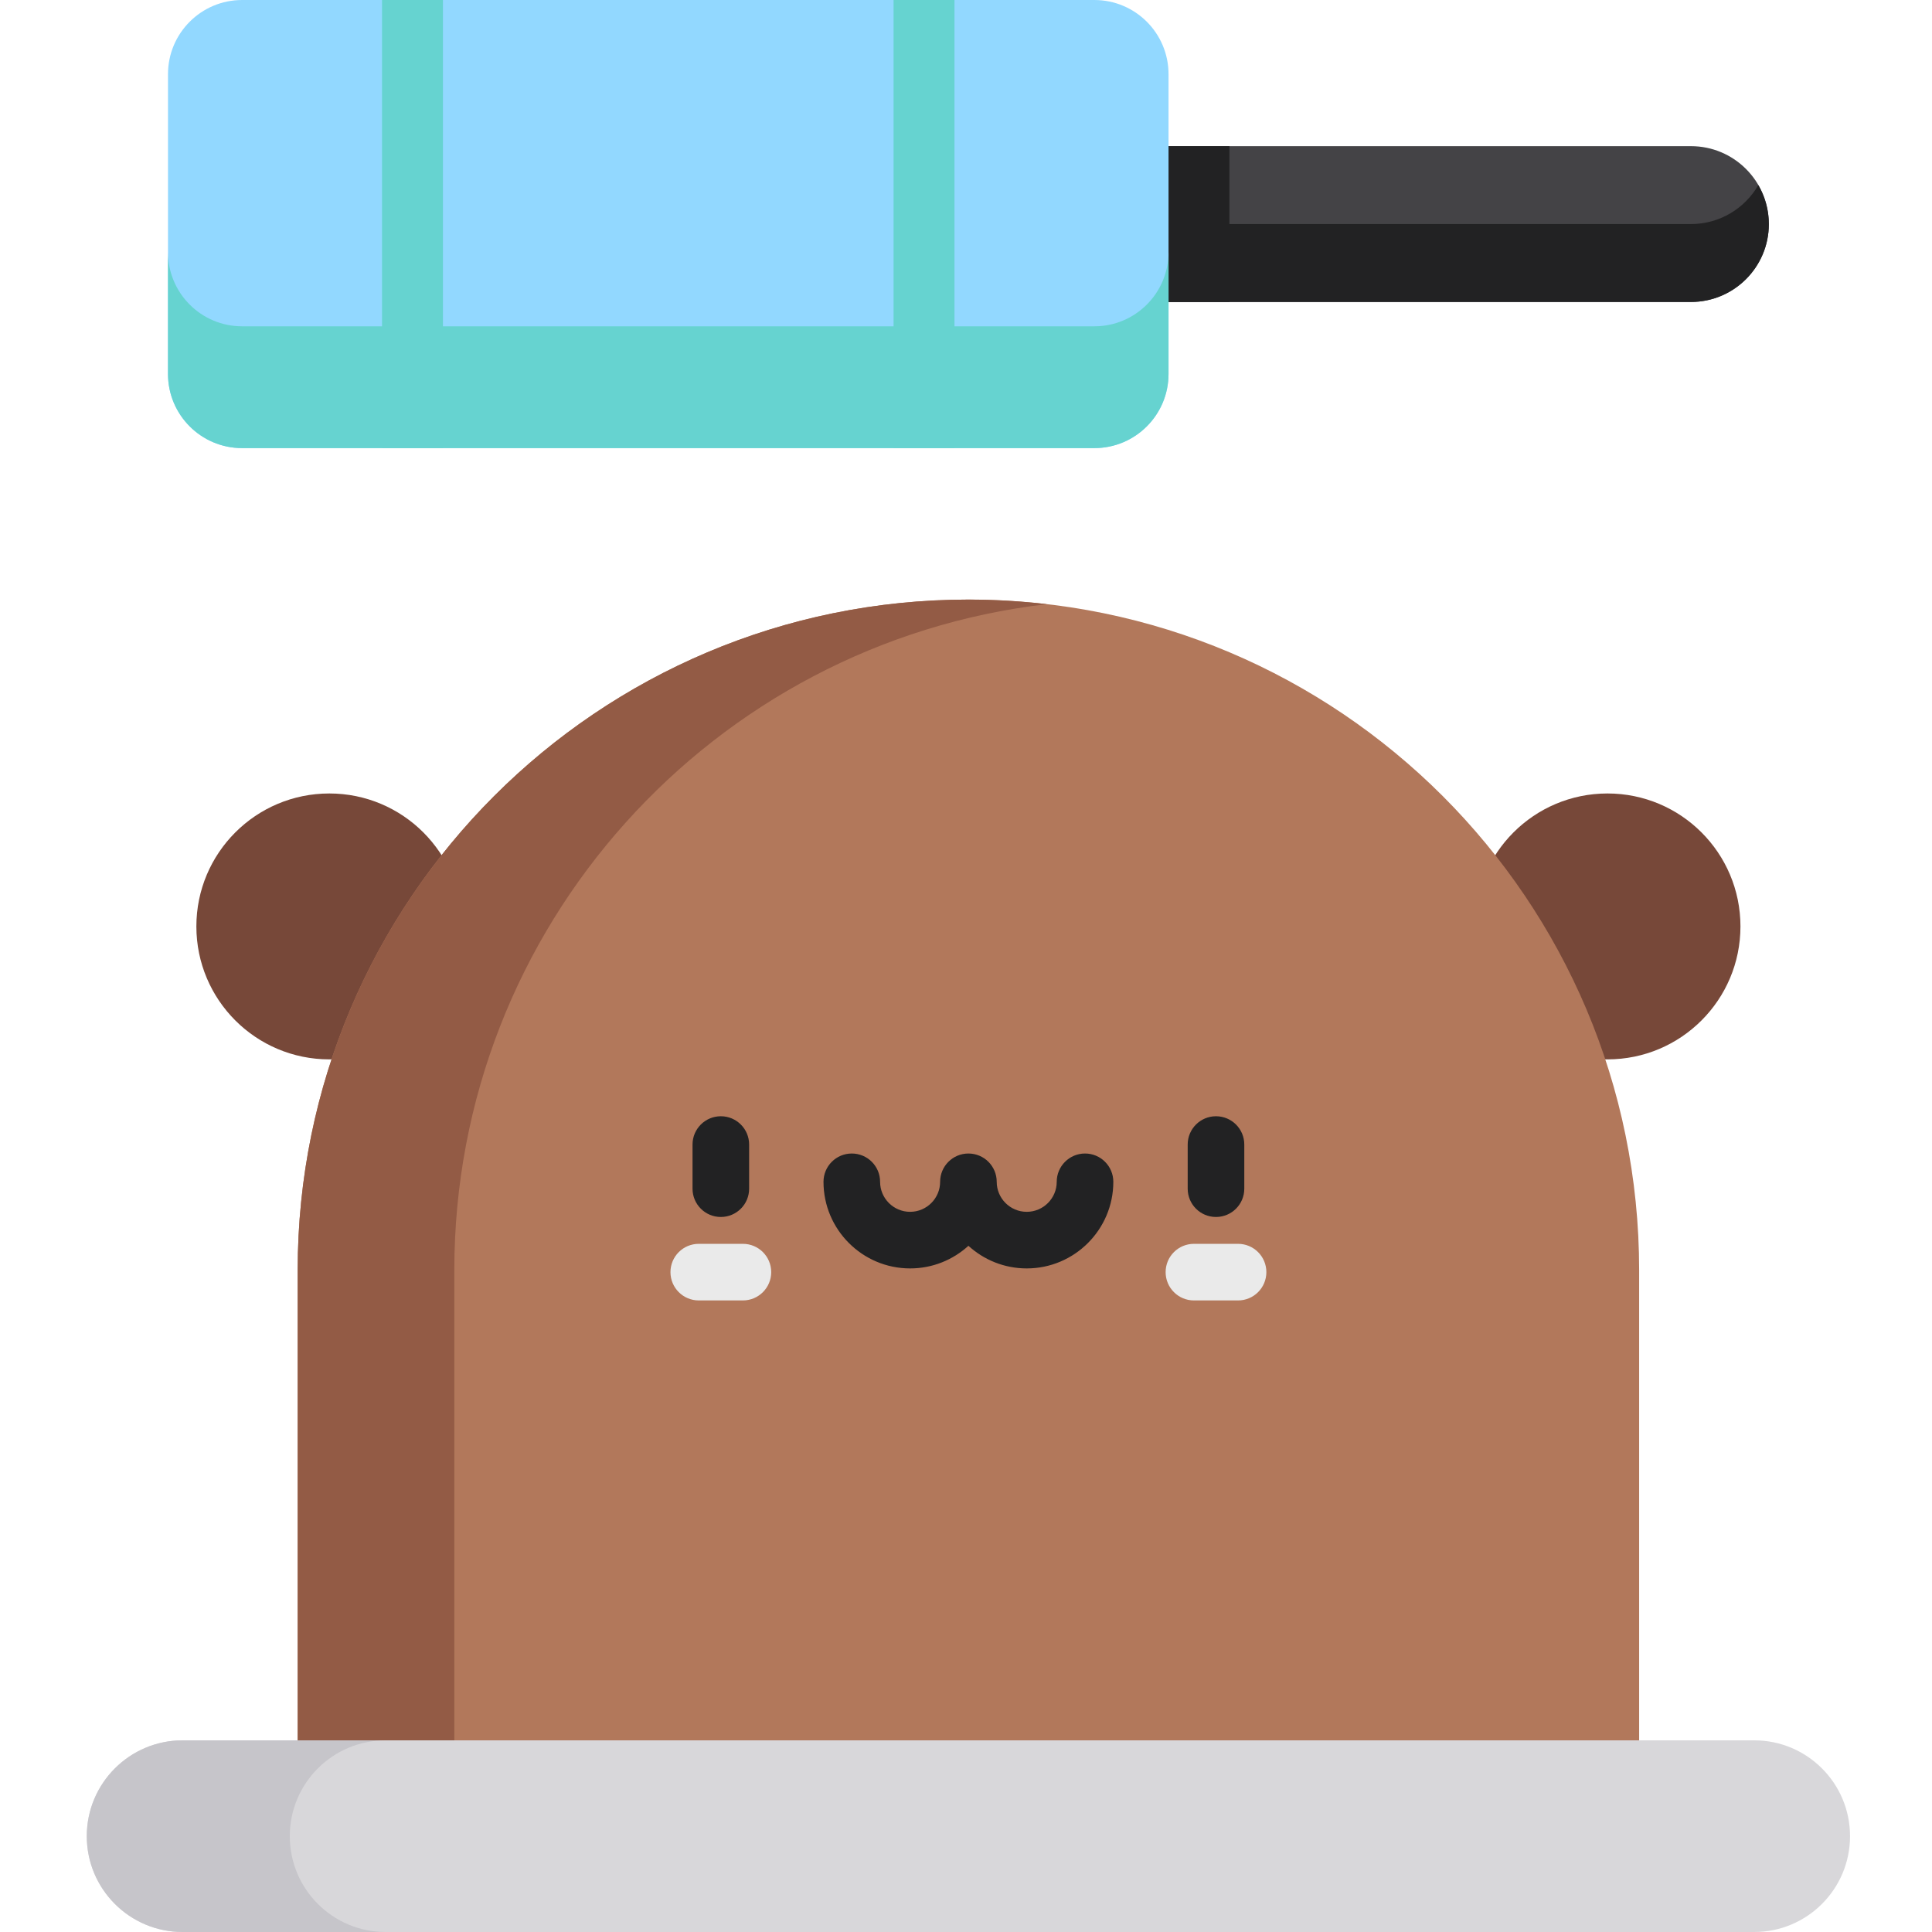
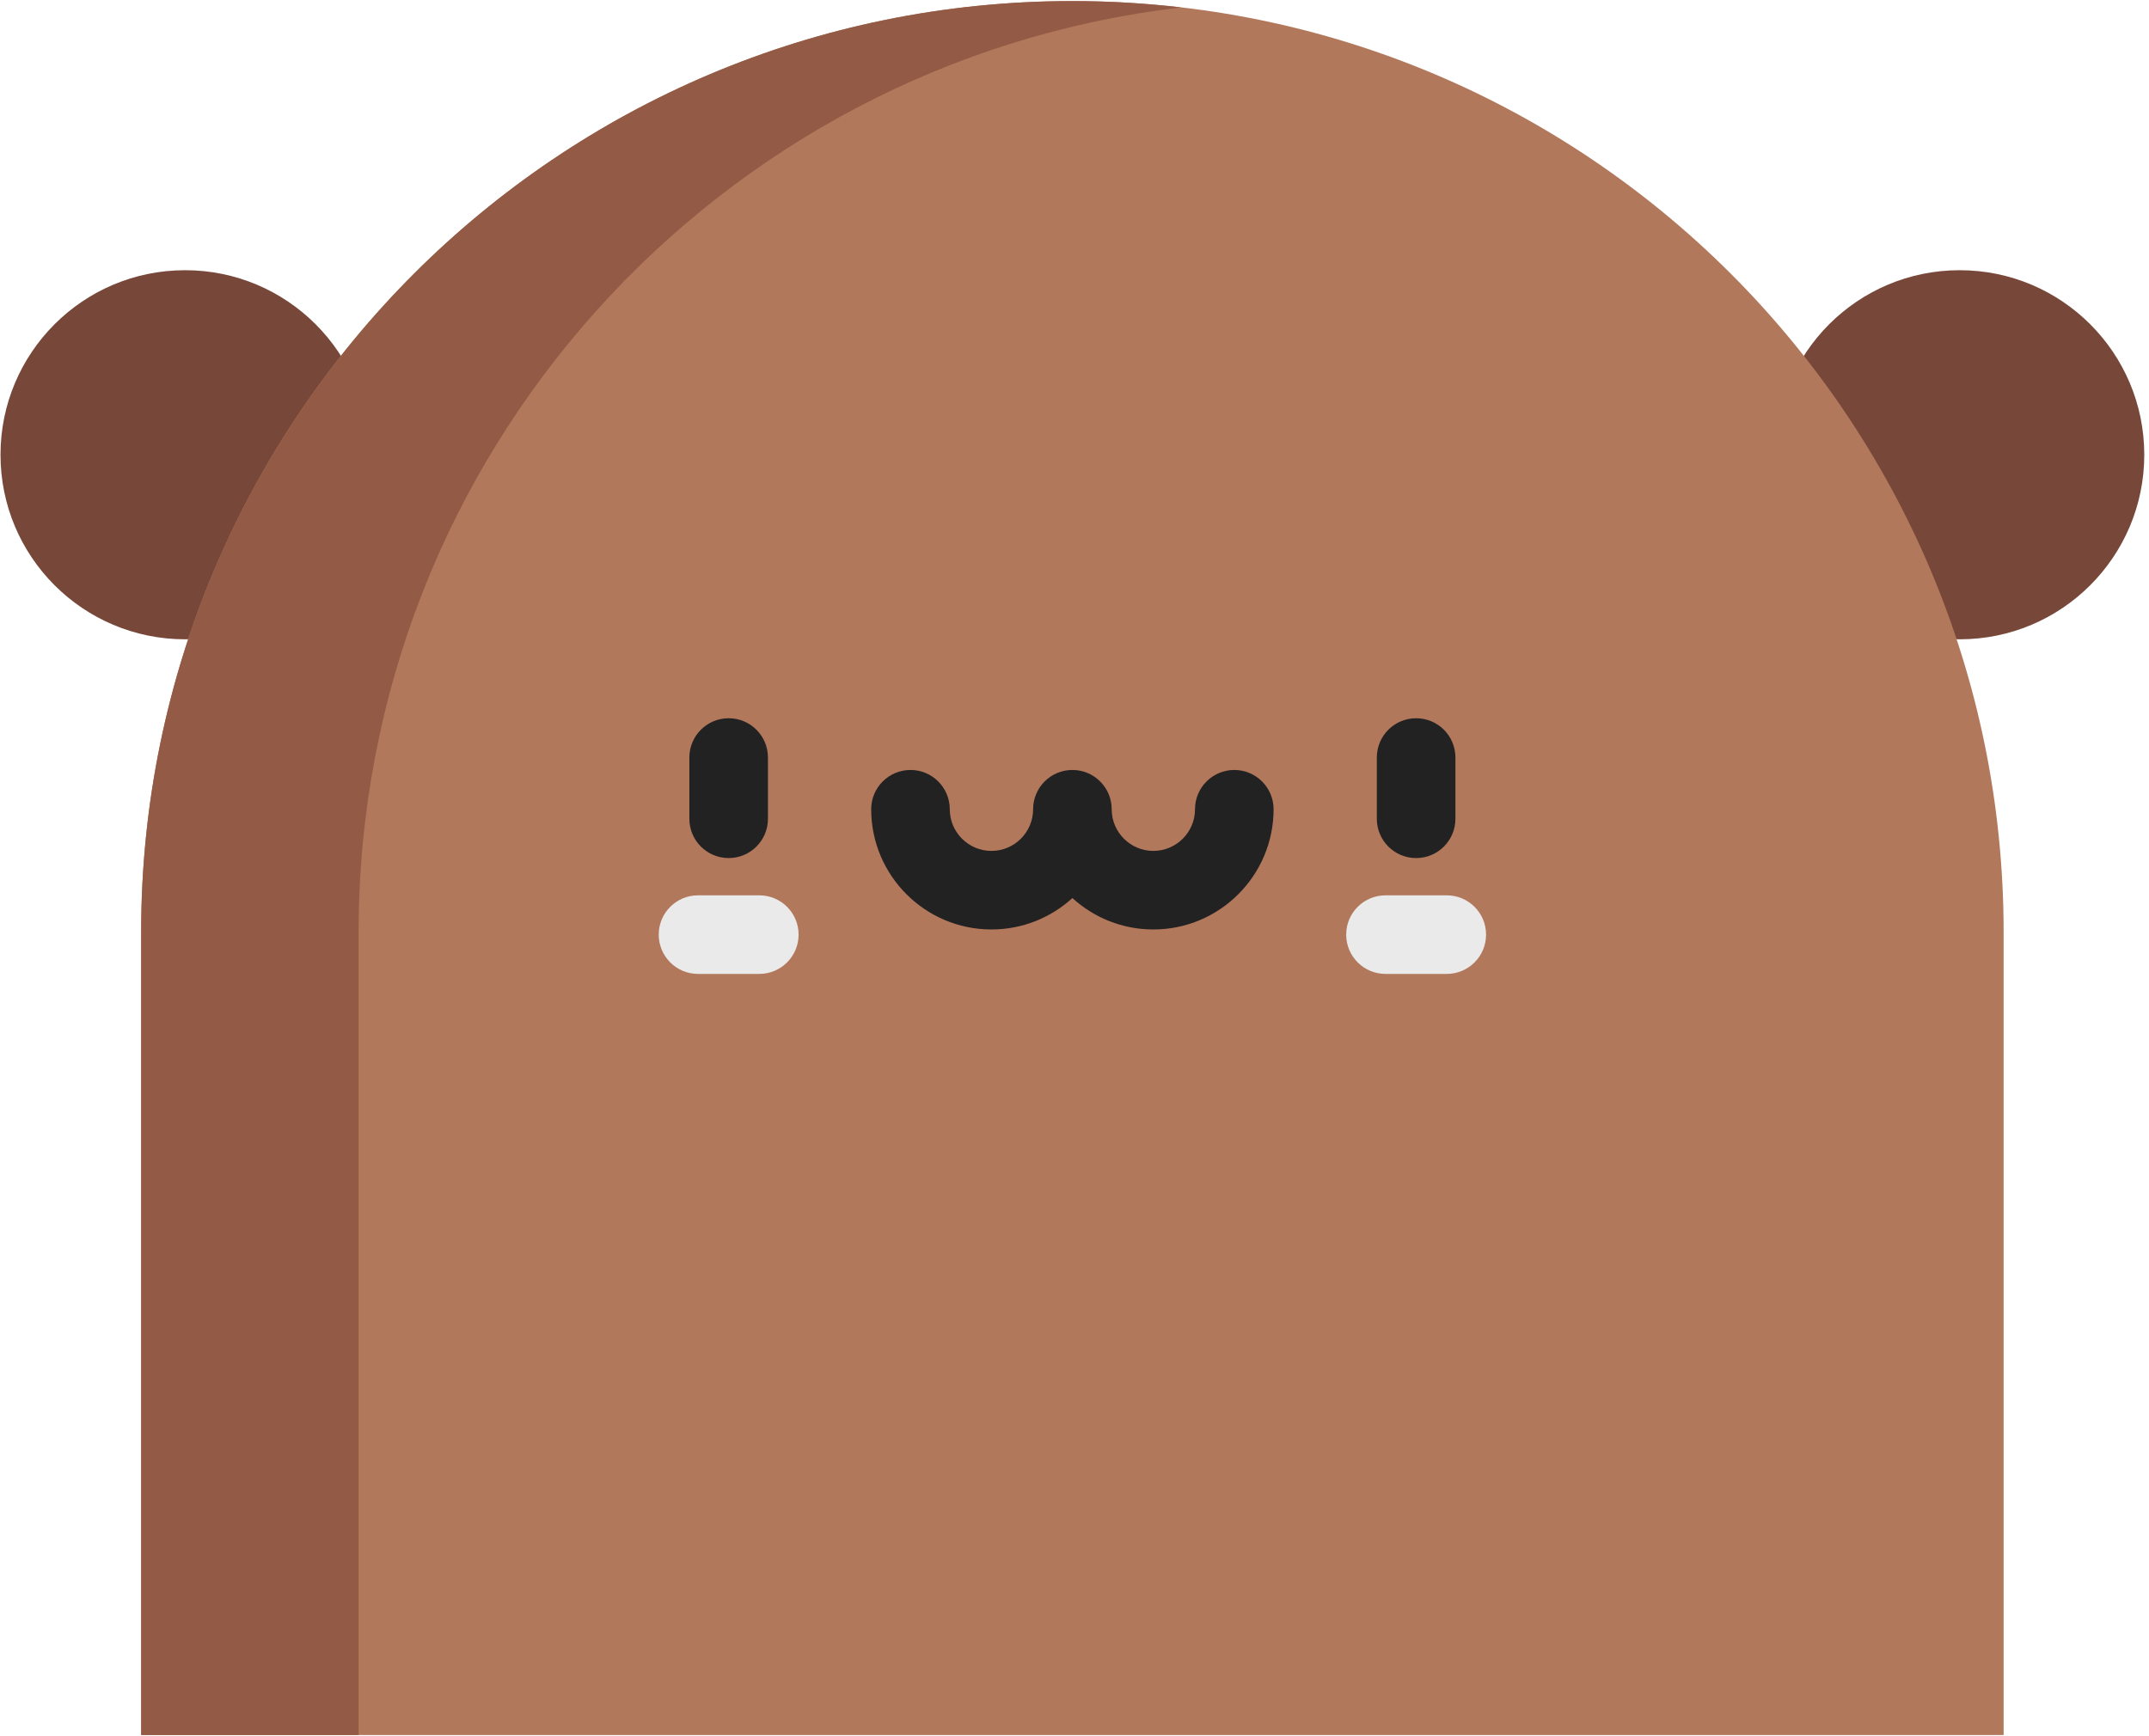
- <svg xmlns="http://www.w3.org/2000/svg" height="512pt" viewBox="-22 0 511 512" width="512pt">
-   <path d="m438.738 245.512c0 19.461-15.773 35.234-35.234 35.234-19.457 0-35.234-15.773-35.234-35.234 0-19.461 15.777-35.234 35.234-35.234 19.461 0 35.234 15.773 35.234 35.234zm0 0" fill="#774839" />
-   <path d="m100.008 245.512c0 19.461-15.773 35.234-35.234 35.234-19.461 0-35.234-15.773-35.234-35.234 0-19.461 15.773-35.234 35.234-35.234 19.461 0 35.234 15.773 35.234 35.234zm0 0" fill="#774839" />
-   <path d="m234.141 158.895c-98.172 0-177.754 79.582-177.754 177.75v153.297h355.504v-153.297c0-98.168-79.582-177.75-177.75-177.75zm0 0" fill="#b2785b" />
-   <path d="m254.895 160.109c-6.809-.793-13.734-1.215-20.754-1.215-98.172 0-177.754 79.582-177.754 177.75v153.297h41.512v-153.297c0-91.145 68.609-166.254 156.996-176.535zm0 0" fill="#935b45" />
-   <path d="m425.617 80.023h-244.508v-41.289h244.504c11.402 0 20.645 9.242 20.645 20.645.004 11.398-9.242 20.645-20.641 20.645zm0 0" fill="#444346" />
-   <path d="m425.617 59.379h-244.508v20.645h244.508c11.402 0 20.645-9.246 20.645-20.645 0-3.766-1.027-7.285-2.785-10.324-3.57 6.164-10.223 10.324-17.859 10.324zm0 0" fill="#222223" />
-   <path d="m181.109 38.734h122.199v41.289h-122.199zm0 0" fill="#222223" />
-   <path d="m267.516 118.754h-225.844c-10.855 0-19.652-8.797-19.652-19.652v-79.449c0-10.855 8.797-19.652 19.652-19.652h225.848c10.852 0 19.652 8.797 19.652 19.652v79.449c-.004 10.855-8.801 19.652-19.656 19.652zm0 0" fill="#92d8ff" />
-   <path d="m267.516 86.477h-225.844c-10.855 0-19.652-8.797-19.652-19.652v32.277c0 10.852 8.797 19.652 19.652 19.652h225.848c10.852 0 19.652-8.801 19.652-19.652v-32.277c-.004 10.855-8.801 19.652-19.656 19.652zm0 0" fill="#66d3d0" />
-   <path d="m442.383 512h-416.484c-14.027 0-25.398-11.371-25.398-25.398 0-14.027 11.371-25.395 25.398-25.395h416.484c14.023 0 25.395 11.371 25.395 25.395 0 14.027-11.371 25.398-25.395 25.398zm0 0" fill="#d8d7da" />
-   <path d="m54.297 486.602c0-14.027 11.367-25.395 25.395-25.395h-53.793c-14.027 0-25.398 11.371-25.398 25.395 0 14.027 11.371 25.398 25.398 25.398h53.793c-14.027 0-25.395-11.371-25.395-25.398zm0 0" fill="#c6c5ca" />
-   <path d="m78.742 0h16.141v118.754h-16.141zm0 0" fill="#66d3d0" />
-   <path d="m214.305 0h16.141v118.754h-16.141zm0 0" fill="#66d3d0" />
-   <g fill="#222223">
-     <path d="m249.594 336.145c-5.949 0-11.371-2.273-15.453-5.996-4.082 3.723-9.508 5.996-15.453 5.996-12.656 0-22.953-10.297-22.953-22.953 0-4.141 3.355-7.5 7.5-7.5 4.141 0 7.5 3.359 7.5 7.5 0 4.387 3.566 7.953 7.953 7.953 4.383 0 7.953-3.566 7.953-7.953 0-4.141 3.355-7.5 7.5-7.5 4.141 0 7.5 3.359 7.5 7.5 0 4.387 3.566 7.953 7.953 7.953 4.383 0 7.949-3.566 7.949-7.953 0-4.141 3.359-7.5 7.5-7.5 4.145 0 7.5 3.359 7.5 7.5 0 12.656-10.297 22.953-22.949 22.953zm0 0" />
-     <path d="m299.75 322.512c-4.145 0-7.5-3.355-7.5-7.5v-11.695c0-4.145 3.355-7.5 7.5-7.5s7.5 3.355 7.5 7.5v11.695c0 4.145-3.355 7.5-7.5 7.5zm0 0" />
-     <path d="m168.527 322.512c-4.141 0-7.5-3.355-7.5-7.5v-11.695c0-4.145 3.359-7.5 7.5-7.5 4.145 0 7.5 3.355 7.5 7.5v11.695c0 4.145-3.355 7.5-7.5 7.5zm0 0" />
+ <svg xmlns="http://www.w3.org/2000/svg" width="411px" height="332px" viewBox="0 0 411 332" version="1.1">
+   <g id="website" stroke="none" stroke-width="1" fill="none" fill-rule="evenodd">
+     <g id="mole" transform="translate(0.09589, 0.205479)" fill-rule="nonzero">
+       <path d="M410,86.787 C410,106.286 394.196,122.09 374.697,122.09 C355.202,122.09 339.393,106.286 339.393,86.787 C339.393,67.288 355.202,51.483 374.697,51.483 C394.196,51.483 410,67.288 410,86.787 L410,86.787 Z" id="Path" fill="#774839" />
+       <path d="M70.607,86.787 C70.607,106.286 54.802,122.09 35.303,122.09 C15.804,122.09 0,106.286 0,86.787 C0,67.288 15.804,51.483 35.303,51.483 C54.802,51.483 70.607,67.288 70.607,86.787 L70.607,86.787 Z" id="Path" fill="#774839" />
+       <path d="M205.002,0 C106.638,0 26.9,79.738 26.9,178.098 L26.9,331.695 L383.1,331.695 L383.1,178.098 C383.1,79.738 303.362,0 205.002,0 Z" id="Path" fill="#B2785B" />
+       <path d="M225.796,1.217 C218.975,0.423 212.035,0 205.002,0 C106.638,0 26.9,79.738 26.9,178.098 L26.9,331.695 L68.493,331.695 L68.493,178.098 C68.493,86.775 137.237,11.519 225.796,1.217 Z" id="Path" fill="#935B45" />
+       <g id="Group" transform="translate(131.7456, 137.1898)" fill="#222223">
+         <path d="M88.74,40.407 C82.779,40.407 77.346,38.129 73.256,34.399 C69.166,38.129 63.73,40.407 57.773,40.407 C45.092,40.407 34.775,30.09 34.775,17.409 C34.775,13.26 38.137,9.894 42.29,9.894 C46.438,9.894 49.804,13.26 49.804,17.409 C49.804,21.804 53.378,25.378 57.773,25.378 C62.164,25.378 65.742,21.804 65.742,17.409 C65.742,13.26 69.104,9.894 73.256,9.894 C77.405,9.894 80.771,13.26 80.771,17.409 C80.771,21.804 84.344,25.378 88.74,25.378 C93.131,25.378 96.705,21.804 96.705,17.409 C96.705,13.26 100.07,9.894 104.219,9.894 C108.372,9.894 111.734,13.26 111.734,17.409 C111.734,30.09 101.417,40.407 88.74,40.407 L88.74,40.407 Z" id="Path" />
+         <path d="M138.994,26.748 C134.841,26.748 131.479,23.386 131.479,19.233 L131.479,7.515 C131.479,3.362 134.841,0 138.994,0 C143.147,0 146.509,3.362 146.509,7.515 L146.509,19.233 C146.509,23.386 143.147,26.748 138.994,26.748 Z" id="Path" />
+         <path d="M7.515,26.748 C3.366,26.748 0,23.386 0,19.233 L0,7.515 C0,3.362 3.366,0 7.515,0 C11.667,0 15.029,3.362 15.029,7.515 L15.029,19.233 C15.029,23.386 11.667,26.748 7.515,26.748 Z" id="Path" />
+       </g>
+       <path d="M276.603,186.098 L264.881,186.098 C260.728,186.098 257.366,182.732 257.366,178.583 C257.366,174.431 260.728,171.068 264.881,171.068 L276.603,171.068 C280.751,171.068 284.117,174.431 284.117,178.583 C284.117,182.732 280.751,186.098 276.603,186.098 Z" id="Path" fill="#EAEAEA" />
+       <path d="M145.119,186.098 L133.401,186.098 C129.249,186.098 125.886,182.732 125.886,178.583 C125.886,174.431 129.249,171.068 133.401,171.068 L145.123,171.068 C149.272,171.068 152.638,174.431 152.638,178.583 C152.638,182.732 149.272,186.098 145.119,186.098 Z" id="Path" fill="#EAEAEA" />
+     </g>
  </g>
-   <path d="m305.602 344.629h-11.699c-4.145 0-7.5-3.359-7.5-7.5 0-4.145 3.355-7.5 7.5-7.5h11.699c4.141 0 7.5 3.355 7.5 7.5 0 4.141-3.359 7.5-7.5 7.5zm0 0" fill="#eaeaea" />
-   <path d="m174.375 344.629h-11.695c-4.145 0-7.5-3.359-7.5-7.5 0-4.145 3.355-7.5 7.5-7.5h11.699c4.141 0 7.5 3.355 7.5 7.5 0 4.141-3.359 7.5-7.504 7.5zm0 0" fill="#eaeaea" />
</svg>
